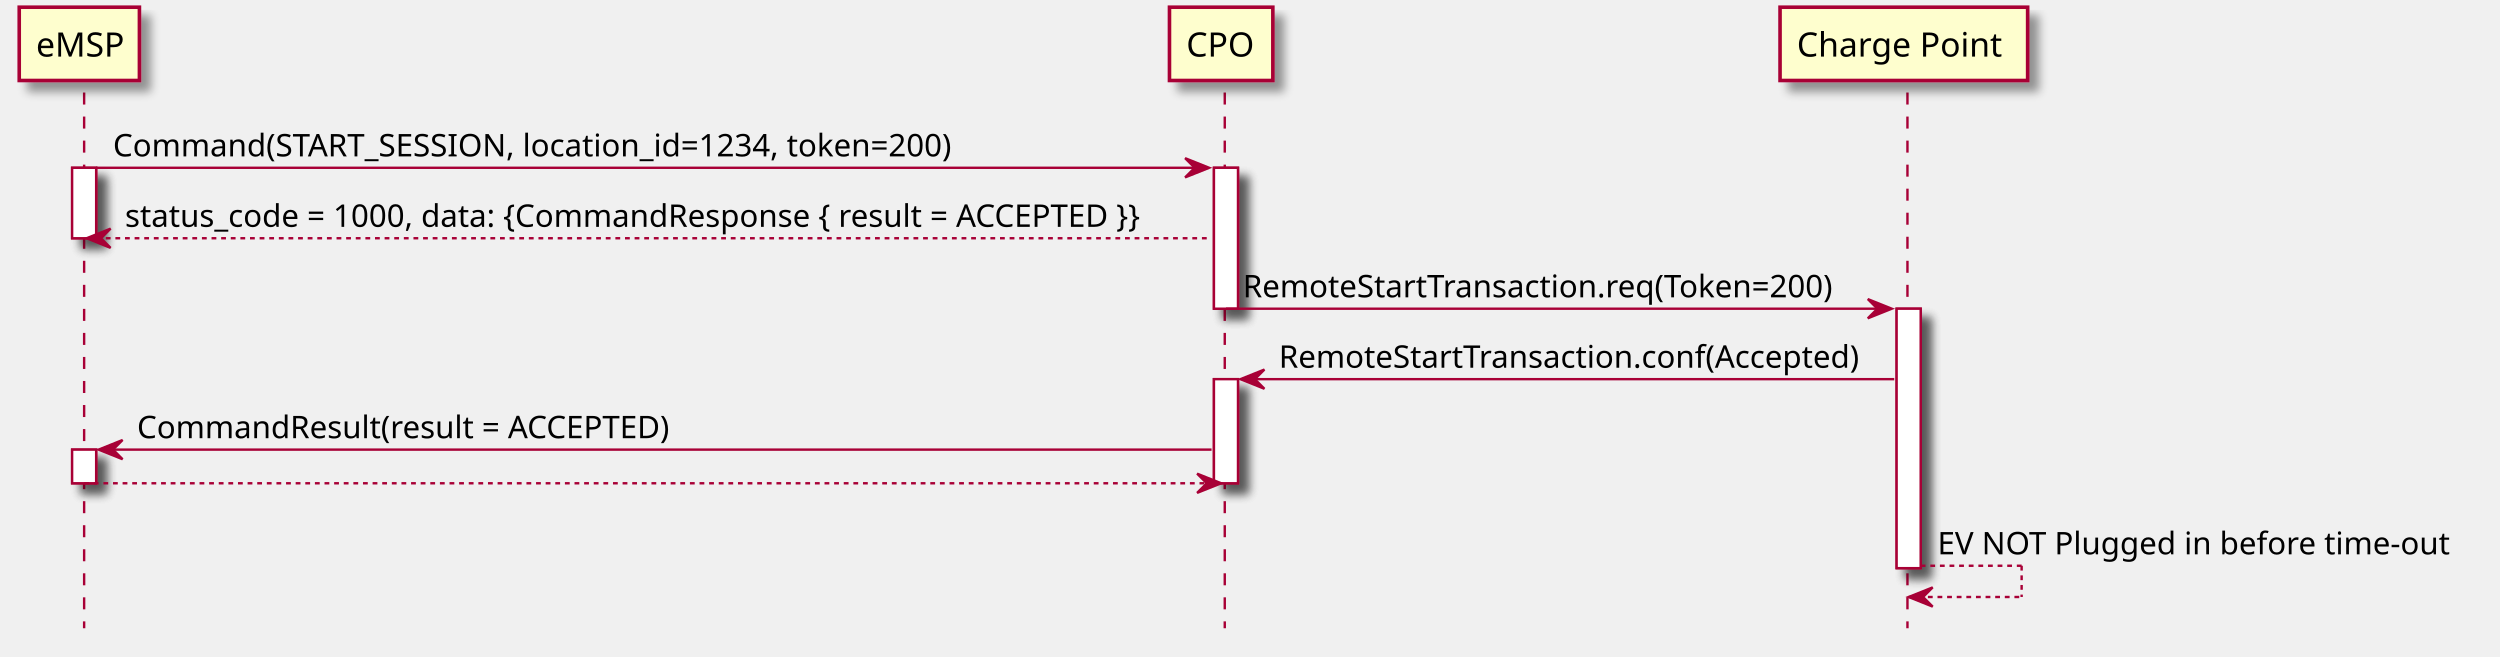
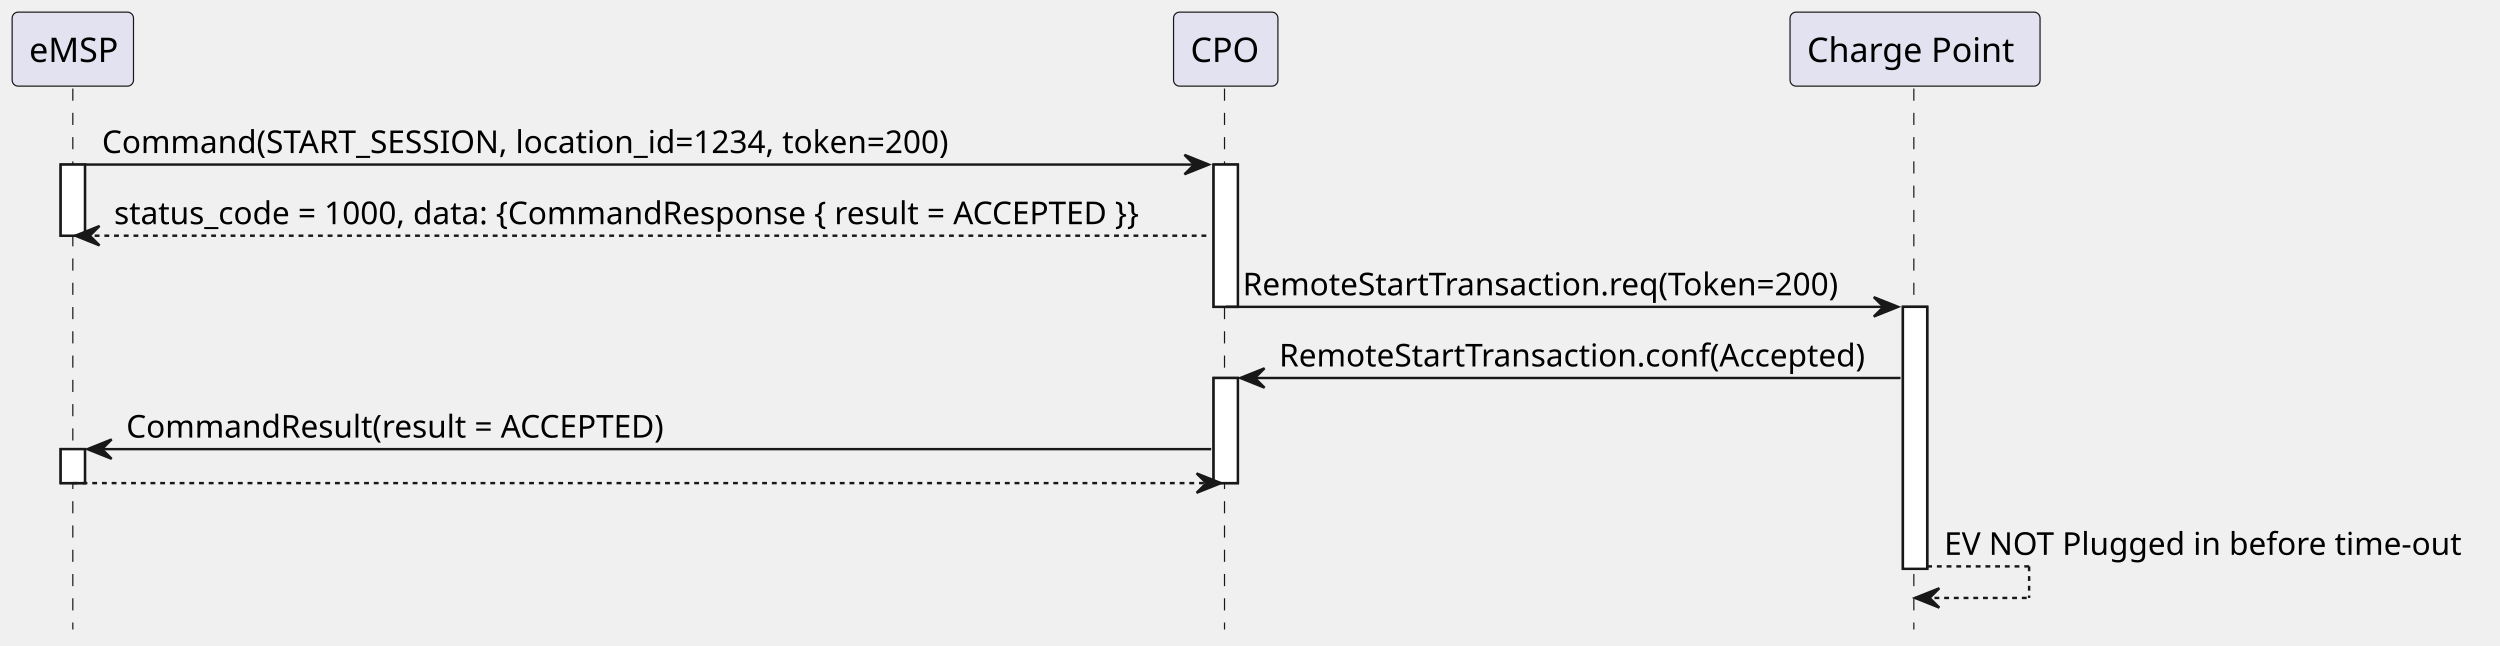
- <svg xmlns="http://www.w3.org/2000/svg" contentScriptType="application/ecmascript" contentStyleType="text/css" height="273px" preserveAspectRatio="none" style="width:1040px;height:273px;" version="1.1" viewBox="0 0 1040 273" width="1040px" zoomAndPan="magnify">
-   <defs>
-     <filter height="300%" id="fqc03dfre2qdf" width="300%" x="-1" y="-1">
-       <feGaussianBlur result="blurOut" stdDeviation="2.0" />
-       <feColorMatrix in="blurOut" result="blurOut2" type="matrix" values="0 0 0 0 0 0 0 0 0 0 0 0 0 0 0 0 0 0 .4 0" />
-       <feOffset dx="4.0" dy="4.0" in="blurOut2" result="blurOut3" />
-       <feBlend in="SourceGraphic" in2="blurOut3" mode="normal" />
-     </filter>
-   </defs>
+ <svg xmlns="http://www.w3.org/2000/svg" contentStyleType="text/css" height="266px" preserveAspectRatio="none" style="width:1030px;height:266px;background:#FFFFFF;" version="1.1" viewBox="0 0 1030 266" width="1030px" zoomAndPan="magnify">
+   <defs />
  <g>
-     <rect fill="#FFFFFF" filter="url(#fqc03dfre2qdf)" height="29.311" style="stroke: #A80036; stroke-width: 1.0;" width="10" x="30" y="69.799" />
-     <rect fill="#FFFFFF" filter="url(#fqc03dfre2qdf)" height="14" style="stroke: #A80036; stroke-width: 1.0;" width="10" x="30" y="187.041" />
-     <rect fill="#FFFFFF" filter="url(#fqc03dfre2qdf)" height="58.621" style="stroke: #A80036; stroke-width: 1.0;" width="10" x="505" y="69.799" />
-     <rect fill="#FFFFFF" filter="url(#fqc03dfre2qdf)" height="43.31" style="stroke: #A80036; stroke-width: 1.0;" width="10" x="505" y="157.731" />
-     <rect fill="#FFFFFF" filter="url(#fqc03dfre2qdf)" height="107.932" style="stroke: #A80036; stroke-width: 1.0;" width="10" x="789" y="128.42" />
-     <line style="stroke: #A80036; stroke-width: 1.0; stroke-dasharray: 5.0,5.0;" x1="35" x2="35" y1="38.488" y2="261.352" />
-     <line style="stroke: #A80036; stroke-width: 1.0; stroke-dasharray: 5.0,5.0;" x1="509.5" x2="509.5" y1="38.488" y2="261.352" />
-     <line style="stroke: #A80036; stroke-width: 1.0; stroke-dasharray: 5.0,5.0;" x1="793.5" x2="793.5" y1="38.488" y2="261.352" />
-     <rect fill="#FEFECE" filter="url(#fqc03dfre2qdf)" height="30.488" style="stroke: #A80036; stroke-width: 1.5;" width="50" x="8" y="3" />
-     <text fill="#000000" font-family="sans-serif" font-size="14" lengthAdjust="spacingAndGlyphs" textLength="36" x="15" y="23.535">eMSP</text>
-     <rect fill="#FEFECE" filter="url(#fqc03dfre2qdf)" height="30.488" style="stroke: #A80036; stroke-width: 1.5;" width="43" x="486.5" y="3" />
-     <text fill="#000000" font-family="sans-serif" font-size="14" lengthAdjust="spacingAndGlyphs" textLength="29" x="493.5" y="23.535">CPO</text>
-     <rect fill="#FEFECE" filter="url(#fqc03dfre2qdf)" height="30.488" style="stroke: #A80036; stroke-width: 1.5;" width="103" x="740.5" y="3" />
-     <text fill="#000000" font-family="sans-serif" font-size="14" lengthAdjust="spacingAndGlyphs" textLength="89" x="747.5" y="23.535">Charge Point</text>
-     <rect fill="#FFFFFF" filter="url(#fqc03dfre2qdf)" height="29.311" style="stroke: #A80036; stroke-width: 1.0;" width="10" x="30" y="69.799" />
-     <rect fill="#FFFFFF" filter="url(#fqc03dfre2qdf)" height="14" style="stroke: #A80036; stroke-width: 1.0;" width="10" x="30" y="187.041" />
-     <rect fill="#FFFFFF" filter="url(#fqc03dfre2qdf)" height="58.621" style="stroke: #A80036; stroke-width: 1.0;" width="10" x="505" y="69.799" />
-     <rect fill="#FFFFFF" filter="url(#fqc03dfre2qdf)" height="43.31" style="stroke: #A80036; stroke-width: 1.0;" width="10" x="505" y="157.731" />
-     <rect fill="#FFFFFF" filter="url(#fqc03dfre2qdf)" height="107.932" style="stroke: #A80036; stroke-width: 1.0;" width="10" x="789" y="128.42" />
-     <polygon fill="#A80036" points="493,65.799,503,69.799,493,73.799,497,69.799" style="stroke: #A80036; stroke-width: 1.0;" />
-     <line style="stroke: #A80036; stroke-width: 1.0;" x1="40" x2="499" y1="69.799" y2="69.799" />
-     <text fill="#000000" font-family="sans-serif" font-size="13" lengthAdjust="spacingAndGlyphs" textLength="369" x="47" y="65.057">Command(START_SESSION, location_id=1234, token=200)</text>
-     <polygon fill="#A80036" points="46,95.109,36,99.109,46,103.109,42,99.109" style="stroke: #A80036; stroke-width: 1.0;" />
-     <line style="stroke: #A80036; stroke-width: 1.0; stroke-dasharray: 2.0,2.0;" x1="40" x2="504" y1="99.109" y2="99.109" />
-     <text fill="#000000" font-family="sans-serif" font-size="13" lengthAdjust="spacingAndGlyphs" textLength="441" x="52" y="94.367">status_code = 1000, data: {CommandResponse { result = ACCEPTED }}</text>
-     <polygon fill="#A80036" points="777,124.42,787,128.42,777,132.42,781,128.42" style="stroke: #A80036; stroke-width: 1.0;" />
-     <line style="stroke: #A80036; stroke-width: 1.0;" x1="510" x2="783" y1="128.42" y2="128.42" />
-     <text fill="#000000" font-family="sans-serif" font-size="13" lengthAdjust="spacingAndGlyphs" textLength="255" x="517" y="123.678">RemoteStartTransaction.req(Token=200)</text>
-     <polygon fill="#A80036" points="526,153.731,516,157.731,526,161.731,522,157.731" style="stroke: #A80036; stroke-width: 1.0;" />
-     <line style="stroke: #A80036; stroke-width: 1.0;" x1="520" x2="788" y1="157.731" y2="157.731" />
-     <text fill="#000000" font-family="sans-serif" font-size="13" lengthAdjust="spacingAndGlyphs" textLength="248" x="532" y="152.988">RemoteStartTransaction.conf(Accepted)</text>
-     <polygon fill="#A80036" points="51,183.041,41,187.041,51,191.041,47,187.041" style="stroke: #A80036; stroke-width: 1.0;" />
-     <line style="stroke: #A80036; stroke-width: 1.0;" x1="45" x2="504" y1="187.041" y2="187.041" />
-     <text fill="#000000" font-family="sans-serif" font-size="13" lengthAdjust="spacingAndGlyphs" textLength="231" x="57" y="182.299">CommandResult(result = ACCEPTED)</text>
-     <polygon fill="#A80036" points="498,197.041,508,201.041,498,205.041,502,201.041" style="stroke: #A80036; stroke-width: 1.0;" />
-     <line style="stroke: #A80036; stroke-width: 1.0; stroke-dasharray: 2.0,2.0;" x1="35" x2="504" y1="201.041" y2="201.041" />
-     <line style="stroke: #A80036; stroke-width: 1.0; stroke-dasharray: 2.0,2.0;" x1="799" x2="841" y1="235.352" y2="235.352" />
-     <line style="stroke: #A80036; stroke-width: 1.0; stroke-dasharray: 2.0,2.0;" x1="841" x2="841" y1="235.352" y2="248.352" />
-     <line style="stroke: #A80036; stroke-width: 1.0; stroke-dasharray: 2.0,2.0;" x1="794" x2="841" y1="248.352" y2="248.352" />
-     <polygon fill="#A80036" points="804,244.352,794,248.352,804,252.352,800,248.352" style="stroke: #A80036; stroke-width: 1.0;" />
-     <text fill="#000000" font-family="sans-serif" font-size="13" lengthAdjust="spacingAndGlyphs" textLength="222" x="806" y="230.609">EV NOT Plugged in before time-out</text>
+     <rect fill="#FFFFFF" height="29.311" style="stroke:#181818;stroke-width:1.0;" width="10" x="25" y="67.799" />
+     <rect fill="#FFFFFF" height="14" style="stroke:#181818;stroke-width:1.0;" width="10" x="25" y="185.041" />
+     <rect fill="#FFFFFF" height="58.621" style="stroke:#181818;stroke-width:1.0;" width="10" x="500" y="67.799" />
+     <rect fill="#FFFFFF" height="43.31" style="stroke:#181818;stroke-width:1.0;" width="10" x="500" y="155.731" />
+     <rect fill="#FFFFFF" height="107.932" style="stroke:#181818;stroke-width:1.0;" width="10" x="784" y="126.42" />
+     <line style="stroke:#181818;stroke-width:0.5;stroke-dasharray:5.0,5.0;" x1="30" x2="30" y1="36.488" y2="259.352" />
+     <line style="stroke:#181818;stroke-width:0.5;stroke-dasharray:5.0,5.0;" x1="504.5" x2="504.5" y1="36.488" y2="259.352" />
+     <line style="stroke:#181818;stroke-width:0.5;stroke-dasharray:5.0,5.0;" x1="788.5" x2="788.5" y1="36.488" y2="259.352" />
+     <rect fill="#E2E2F0" height="30.488" rx="2.5" ry="2.5" style="stroke:#181818;stroke-width:0.5;" width="50" x="5" y="5" />
+     <text fill="#000000" font-family="sans-serif" font-size="14" lengthAdjust="spacing" textLength="36" x="12" y="25.535">eMSP</text>
+     <rect fill="#E2E2F0" height="30.488" rx="2.5" ry="2.5" style="stroke:#181818;stroke-width:0.5;" width="43" x="483.5" y="5" />
+     <text fill="#000000" font-family="sans-serif" font-size="14" lengthAdjust="spacing" textLength="29" x="490.5" y="25.535">CPO</text>
+     <rect fill="#E2E2F0" height="30.488" rx="2.5" ry="2.5" style="stroke:#181818;stroke-width:0.5;" width="103" x="737.5" y="5" />
+     <text fill="#000000" font-family="sans-serif" font-size="14" lengthAdjust="spacing" textLength="89" x="744.5" y="25.535">Charge Point</text>
+     <rect fill="#FFFFFF" height="29.311" style="stroke:#181818;stroke-width:1.0;" width="10" x="25" y="67.799" />
+     <rect fill="#FFFFFF" height="14" style="stroke:#181818;stroke-width:1.0;" width="10" x="25" y="185.041" />
+     <rect fill="#FFFFFF" height="58.621" style="stroke:#181818;stroke-width:1.0;" width="10" x="500" y="67.799" />
+     <rect fill="#FFFFFF" height="43.31" style="stroke:#181818;stroke-width:1.0;" width="10" x="500" y="155.731" />
+     <rect fill="#FFFFFF" height="107.932" style="stroke:#181818;stroke-width:1.0;" width="10" x="784" y="126.42" />
+     <polygon fill="#181818" points="488,63.799,498,67.799,488,71.799,492,67.799" style="stroke:#181818;stroke-width:1.0;" />
+     <line style="stroke:#181818;stroke-width:1.0;" x1="35" x2="494" y1="67.799" y2="67.799" />
+     <text fill="#000000" font-family="sans-serif" font-size="13" lengthAdjust="spacing" textLength="369" x="42" y="63.057">Command(START_SESSION, location_id=1234, token=200)</text>
+     <polygon fill="#181818" points="41,93.109,31,97.109,41,101.109,37,97.109" style="stroke:#181818;stroke-width:1.0;" />
+     <line style="stroke:#181818;stroke-width:1.0;stroke-dasharray:2.0,2.0;" x1="35" x2="499" y1="97.109" y2="97.109" />
+     <text fill="#000000" font-family="sans-serif" font-size="13" lengthAdjust="spacing" textLength="441" x="47" y="92.367">status_code = 1000, data: {CommandResponse { result = ACCEPTED }}</text>
+     <polygon fill="#181818" points="772,122.42,782,126.42,772,130.42,776,126.42" style="stroke:#181818;stroke-width:1.0;" />
+     <line style="stroke:#181818;stroke-width:1.0;" x1="505" x2="778" y1="126.42" y2="126.42" />
+     <text fill="#000000" font-family="sans-serif" font-size="13" lengthAdjust="spacing" textLength="255" x="512" y="121.678">RemoteStartTransaction.req(Token=200)</text>
+     <polygon fill="#181818" points="521,151.731,511,155.731,521,159.731,517,155.731" style="stroke:#181818;stroke-width:1.0;" />
+     <line style="stroke:#181818;stroke-width:1.0;" x1="515" x2="783" y1="155.731" y2="155.731" />
+     <text fill="#000000" font-family="sans-serif" font-size="13" lengthAdjust="spacing" textLength="248" x="527" y="150.988">RemoteStartTransaction.conf(Accepted)</text>
+     <polygon fill="#181818" points="46,181.041,36,185.041,46,189.041,42,185.041" style="stroke:#181818;stroke-width:1.0;" />
+     <line style="stroke:#181818;stroke-width:1.0;" x1="40" x2="499" y1="185.041" y2="185.041" />
+     <text fill="#000000" font-family="sans-serif" font-size="13" lengthAdjust="spacing" textLength="231" x="52" y="180.299">CommandResult(result = ACCEPTED)</text>
+     <polygon fill="#181818" points="493,195.041,503,199.041,493,203.041,497,199.041" style="stroke:#181818;stroke-width:1.0;" />
+     <line style="stroke:#181818;stroke-width:1.0;stroke-dasharray:2.0,2.0;" x1="30" x2="499" y1="199.041" y2="199.041" />
+     <line style="stroke:#181818;stroke-width:1.0;stroke-dasharray:2.0,2.0;" x1="794" x2="836" y1="233.352" y2="233.352" />
+     <line style="stroke:#181818;stroke-width:1.0;stroke-dasharray:2.0,2.0;" x1="836" x2="836" y1="233.352" y2="246.352" />
+     <line style="stroke:#181818;stroke-width:1.0;stroke-dasharray:2.0,2.0;" x1="789" x2="836" y1="246.352" y2="246.352" />
+     <polygon fill="#181818" points="799,242.352,789,246.352,799,250.352,795,246.352" style="stroke:#181818;stroke-width:1.0;" />
+     <text fill="#000000" font-family="sans-serif" font-size="13" lengthAdjust="spacing" textLength="222" x="801" y="228.609">EV NOT Plugged in before time-out</text>
  </g>
</svg>
